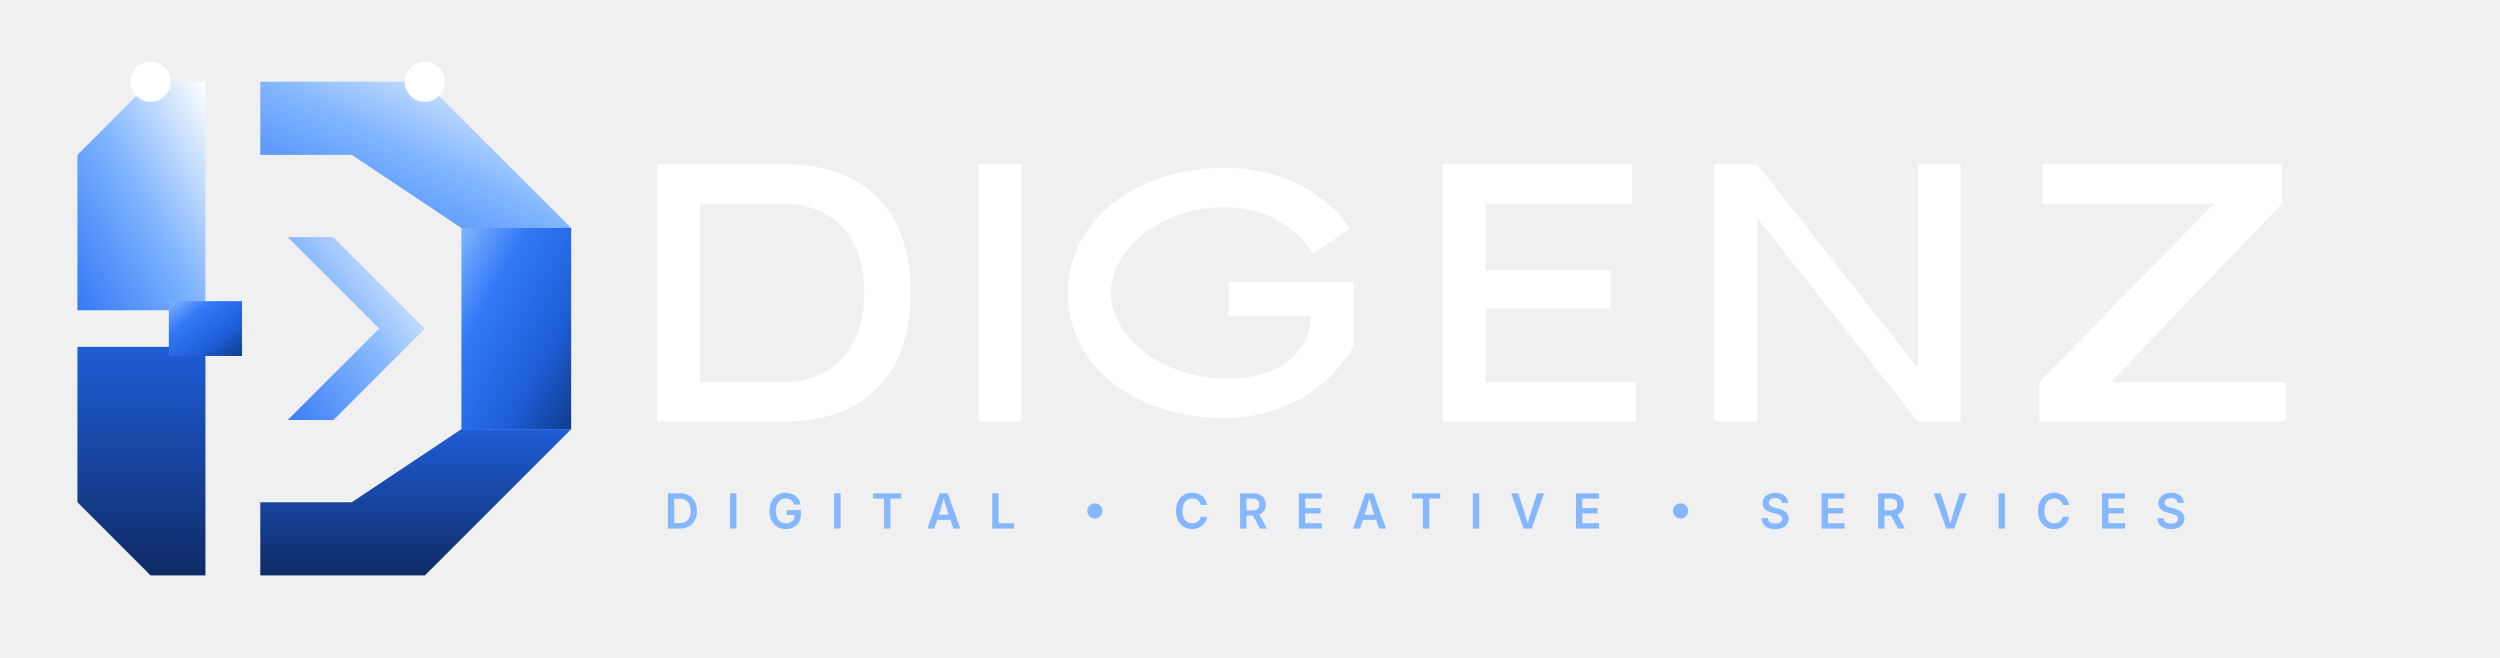
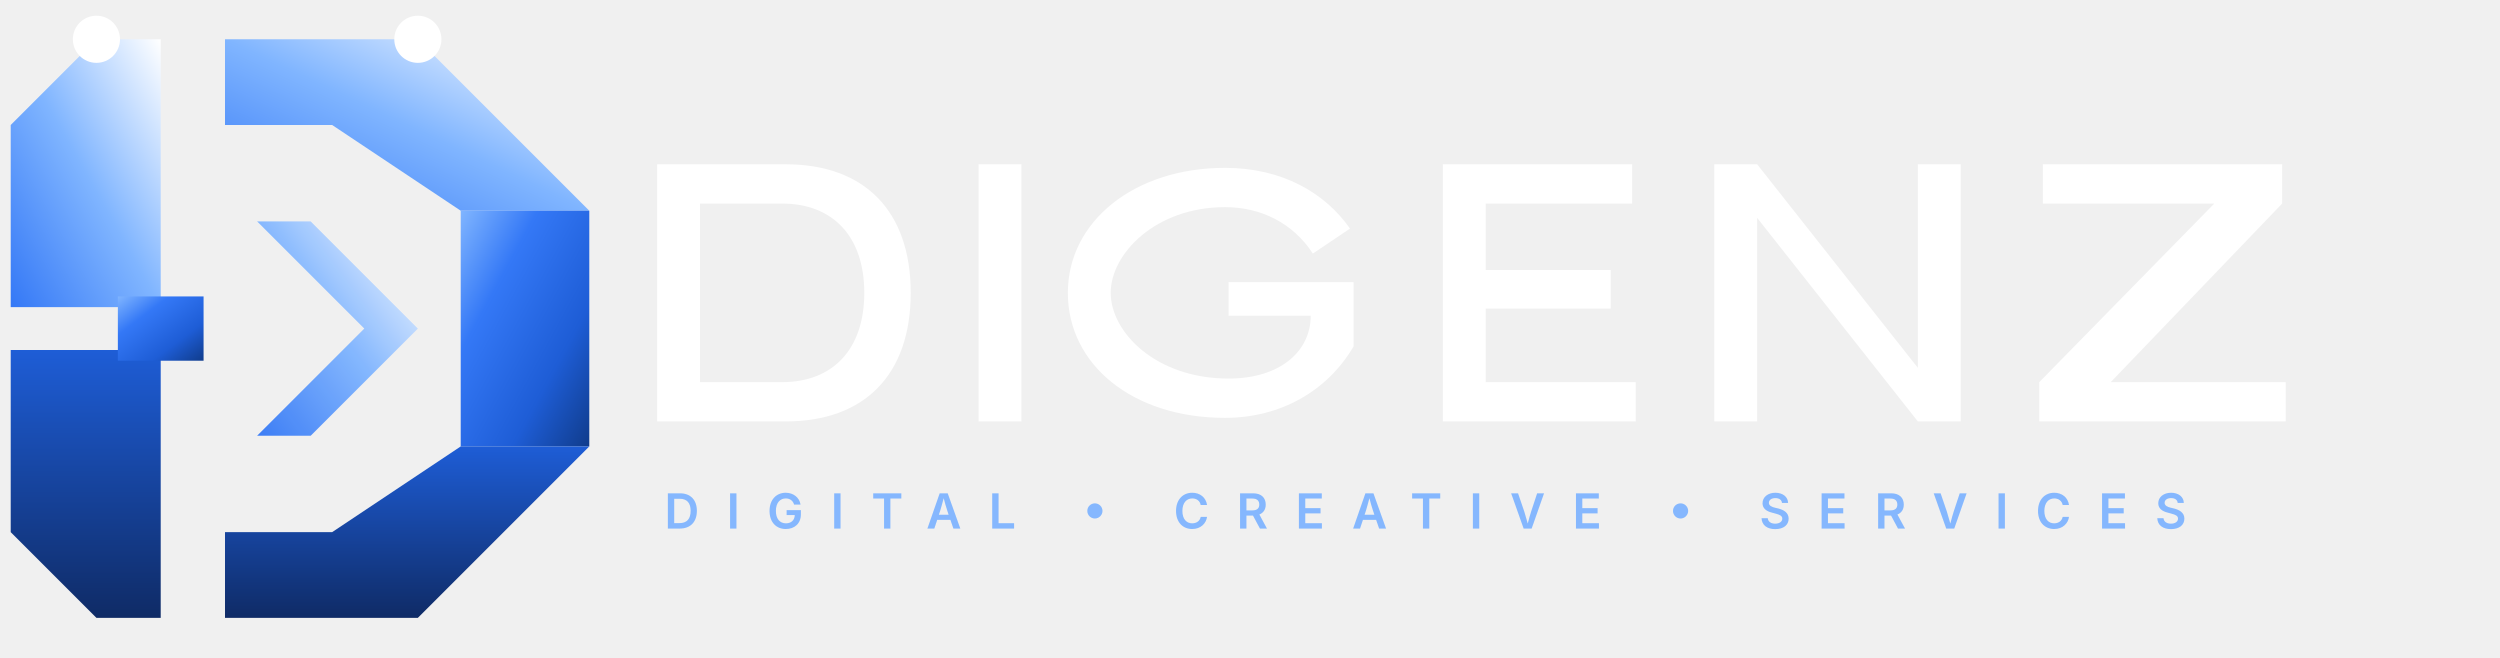
<svg xmlns="http://www.w3.org/2000/svg" version="1.1" x="0px" y="0px" width="350px" height="92px" viewBox="0 0 350 92" xml:space="preserve">
  <defs>
    <linearGradient id="d_blueGrad" x1="0%" y1="0%" x2="100%" y2="100%">
      <stop offset="0%" stop-color="#80B5FF" />
      <stop offset="30%" stop-color="#3478F6" />
      <stop offset="70%" stop-color="#1e5dd6" />
      <stop offset="100%" stop-color="#103c8c" />
    </linearGradient>
    <linearGradient id="d_blueLight" x1="0%" y1="100%" x2="100%" y2="0%">
      <stop offset="0%" stop-color="#3478F6" />
      <stop offset="50%" stop-color="#80B5FF" />
      <stop offset="100%" stop-color="#FFFFFF" />
    </linearGradient>
    <linearGradient id="d_blueDark" x1="0%" y1="0%" x2="0%" y2="100%">
      <stop offset="0%" stop-color="#1e5dd6" />
      <stop offset="100%" stop-color="#0f2b66" />
    </linearGradient>
    <linearGradient id="d_blueMid" x1="0%" y1="0%" x2="100%" y2="0%">
      <stop offset="0%" stop-color="#1e5dd6" />
      <stop offset="50%" stop-color="#3478F6" />
      <stop offset="100%" stop-color="#80B5FF" />
    </linearGradient>
  </defs>
-   <g id="d_techD" transform="translate(45.4, 46) scale(1.28) translate(-45, -46)">
+   <g id="d_techD" transform="translate(42, 46) scale(1.50) translate(-45, -46)">
    <polygon points="18,27 26,19 32,19 32,44 18,44" fill="url(#d_blueLight)" />
    <polygon points="18,48 32,48 32,73 26,73 18,65" fill="url(#d_blueDark)" />
    <polygon points="28,43 36,43 36,49 28,49" fill="url(#d_blueGrad)" />
    <polygon points="38,19 56,19 72,35 60,35 48,27 38,27" fill="url(#d_blueLight)" />
    <polygon points="72,35 72,57 60,57 60,35" fill="url(#d_blueGrad)" />
    <polygon points="72,57 56,73 38,73 38,65 48,65 60,57" fill="url(#d_blueDark)" />
    <polygon points="41,36 51,46 41,56 46,56 56,46 46,36" fill="url(#d_blueLight)" opacity="0.95" />
    <circle cx="26" cy="19" r="2.2" fill="#FFFFFF" />
    <circle cx="56" cy="19" r="2.2" fill="#FFFFFF" />
  </g>
  <g id="d_wordmark">
    <g fill="#FFFFFF">
      <path d="M 92,23 L 110,23 C 121,23 127.5,29.5 127.5,41 C 127.5,52.5 121,59 110,59 L 92,59 Z                 M 98,28.5 L 98,53.5 L 109.5,53.5 C 116.5,53.5 121,49 121,41 C 121,33 116.5,28.5 109.5,28.5 Z" />
      <path d="M 137,23 L 143,23 L 143,59 L 137,59 Z" />
      <path d="M 189,32 L 183.8,35.5 C 181,31.2 176.5,29 171.5,29 C 161.8,29 155.5,35.5 155.5,41 C 155.5,46.5 161.8,53 172,53 C 179.2,53 183.5,49.2 183.5,44.2 L 172,44.2 L 172,39.5 L 189.5,39.5 L 189.5,48.5 C 185.8,54.8 179.2,58.5 171.5,58.5 C 158.5,58.5 149.5,51 149.5,41 C 149.5,31 158.8,23.5 171.5,23.5 C 179.5,23.5 185.5,27 189,32 Z" />
      <path d="M 202,23 L 228.5,23 L 228.5,28.5 L 208,28.5 L 208,37.8 L 225.5,37.8 L 225.5,43.2 L 208,43.2 L 208,53.5 L 229,53.5 L 229,59 L 202,59 Z" />
      <path d="M 240,23 L 246,23 L 268.5,51.5 L 268.5,23 L 274.5,23 L 274.5,59 L 268.5,59 L 246,30.5 L 246,59 L 240,59 Z" />
      <path d="M 286,23 L 319.5,23 L 319.5,28.5 L 295.5,53.5 L 320,53.5 L 320,59 L 285.5,59 L 285.5,53.5 L 310,28.5 L 286,28.5 Z" />
    </g>
    <text x="93" y="74" font-family="'Century Gothic', 'Montserrat', -apple-system, sans-serif" font-size="6.8" font-weight="600" letter-spacing="3.8" fill="#80B5FF" opacity="0.95">DIGITAL • CREATIVE • SERVICES</text>
  </g>
</svg>
